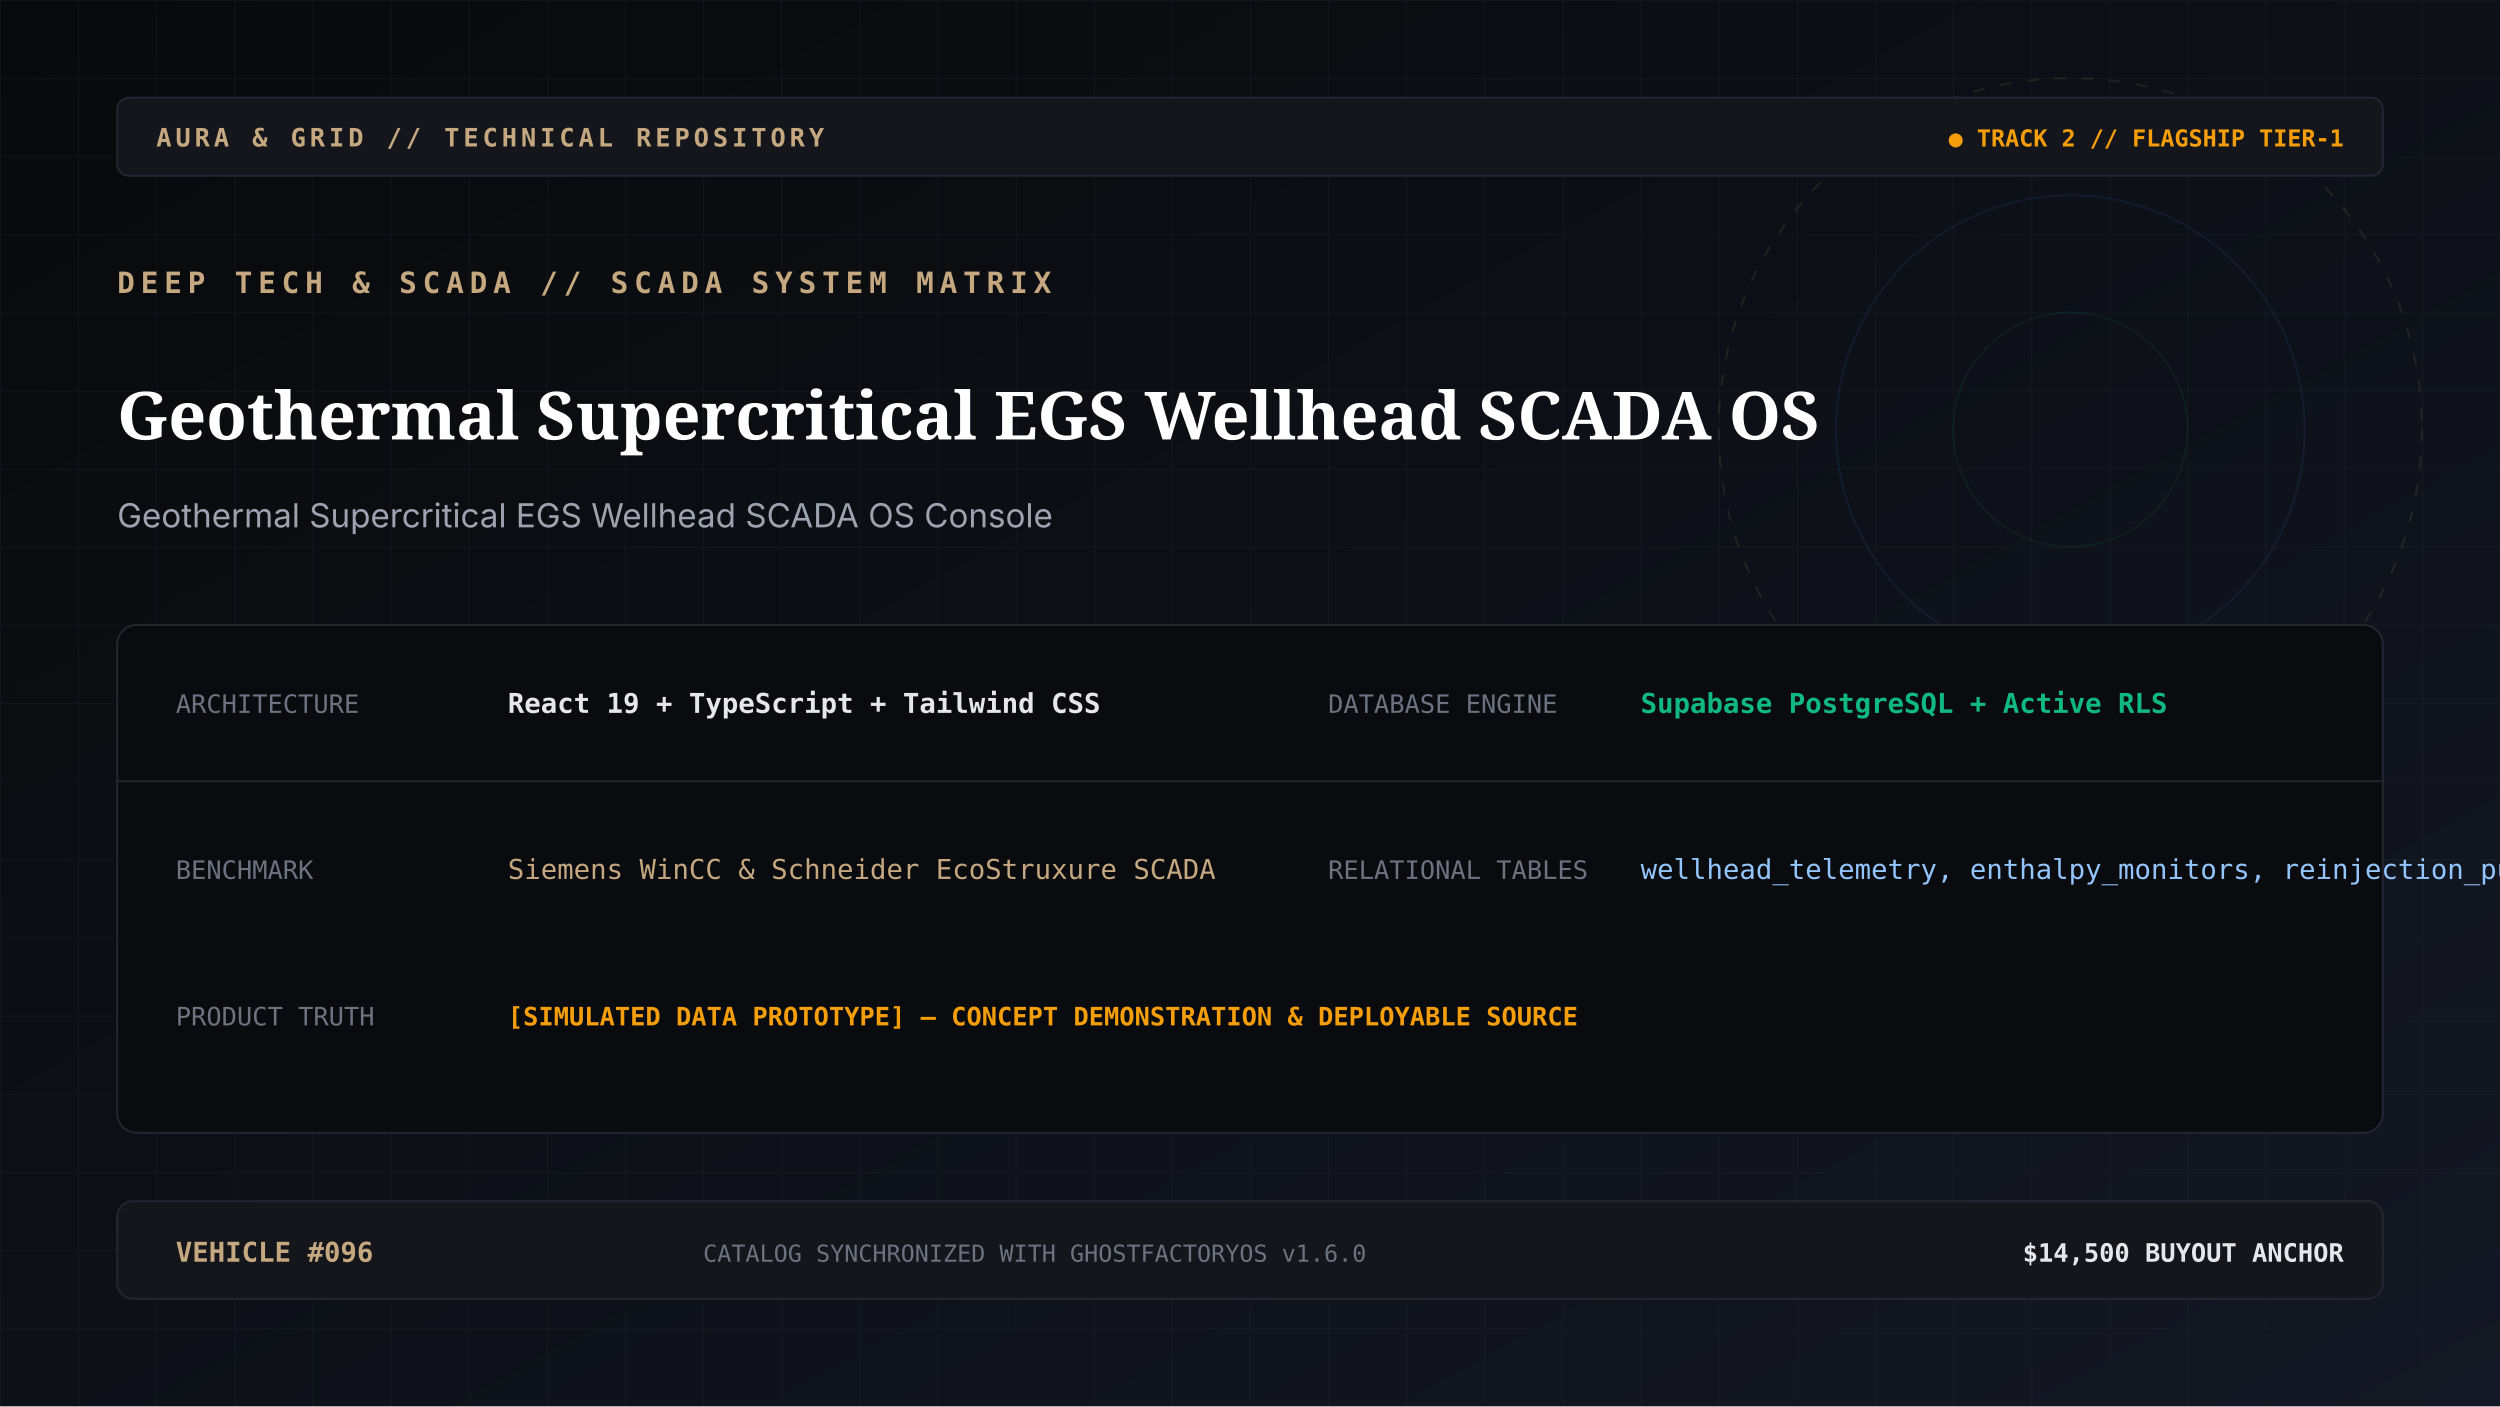
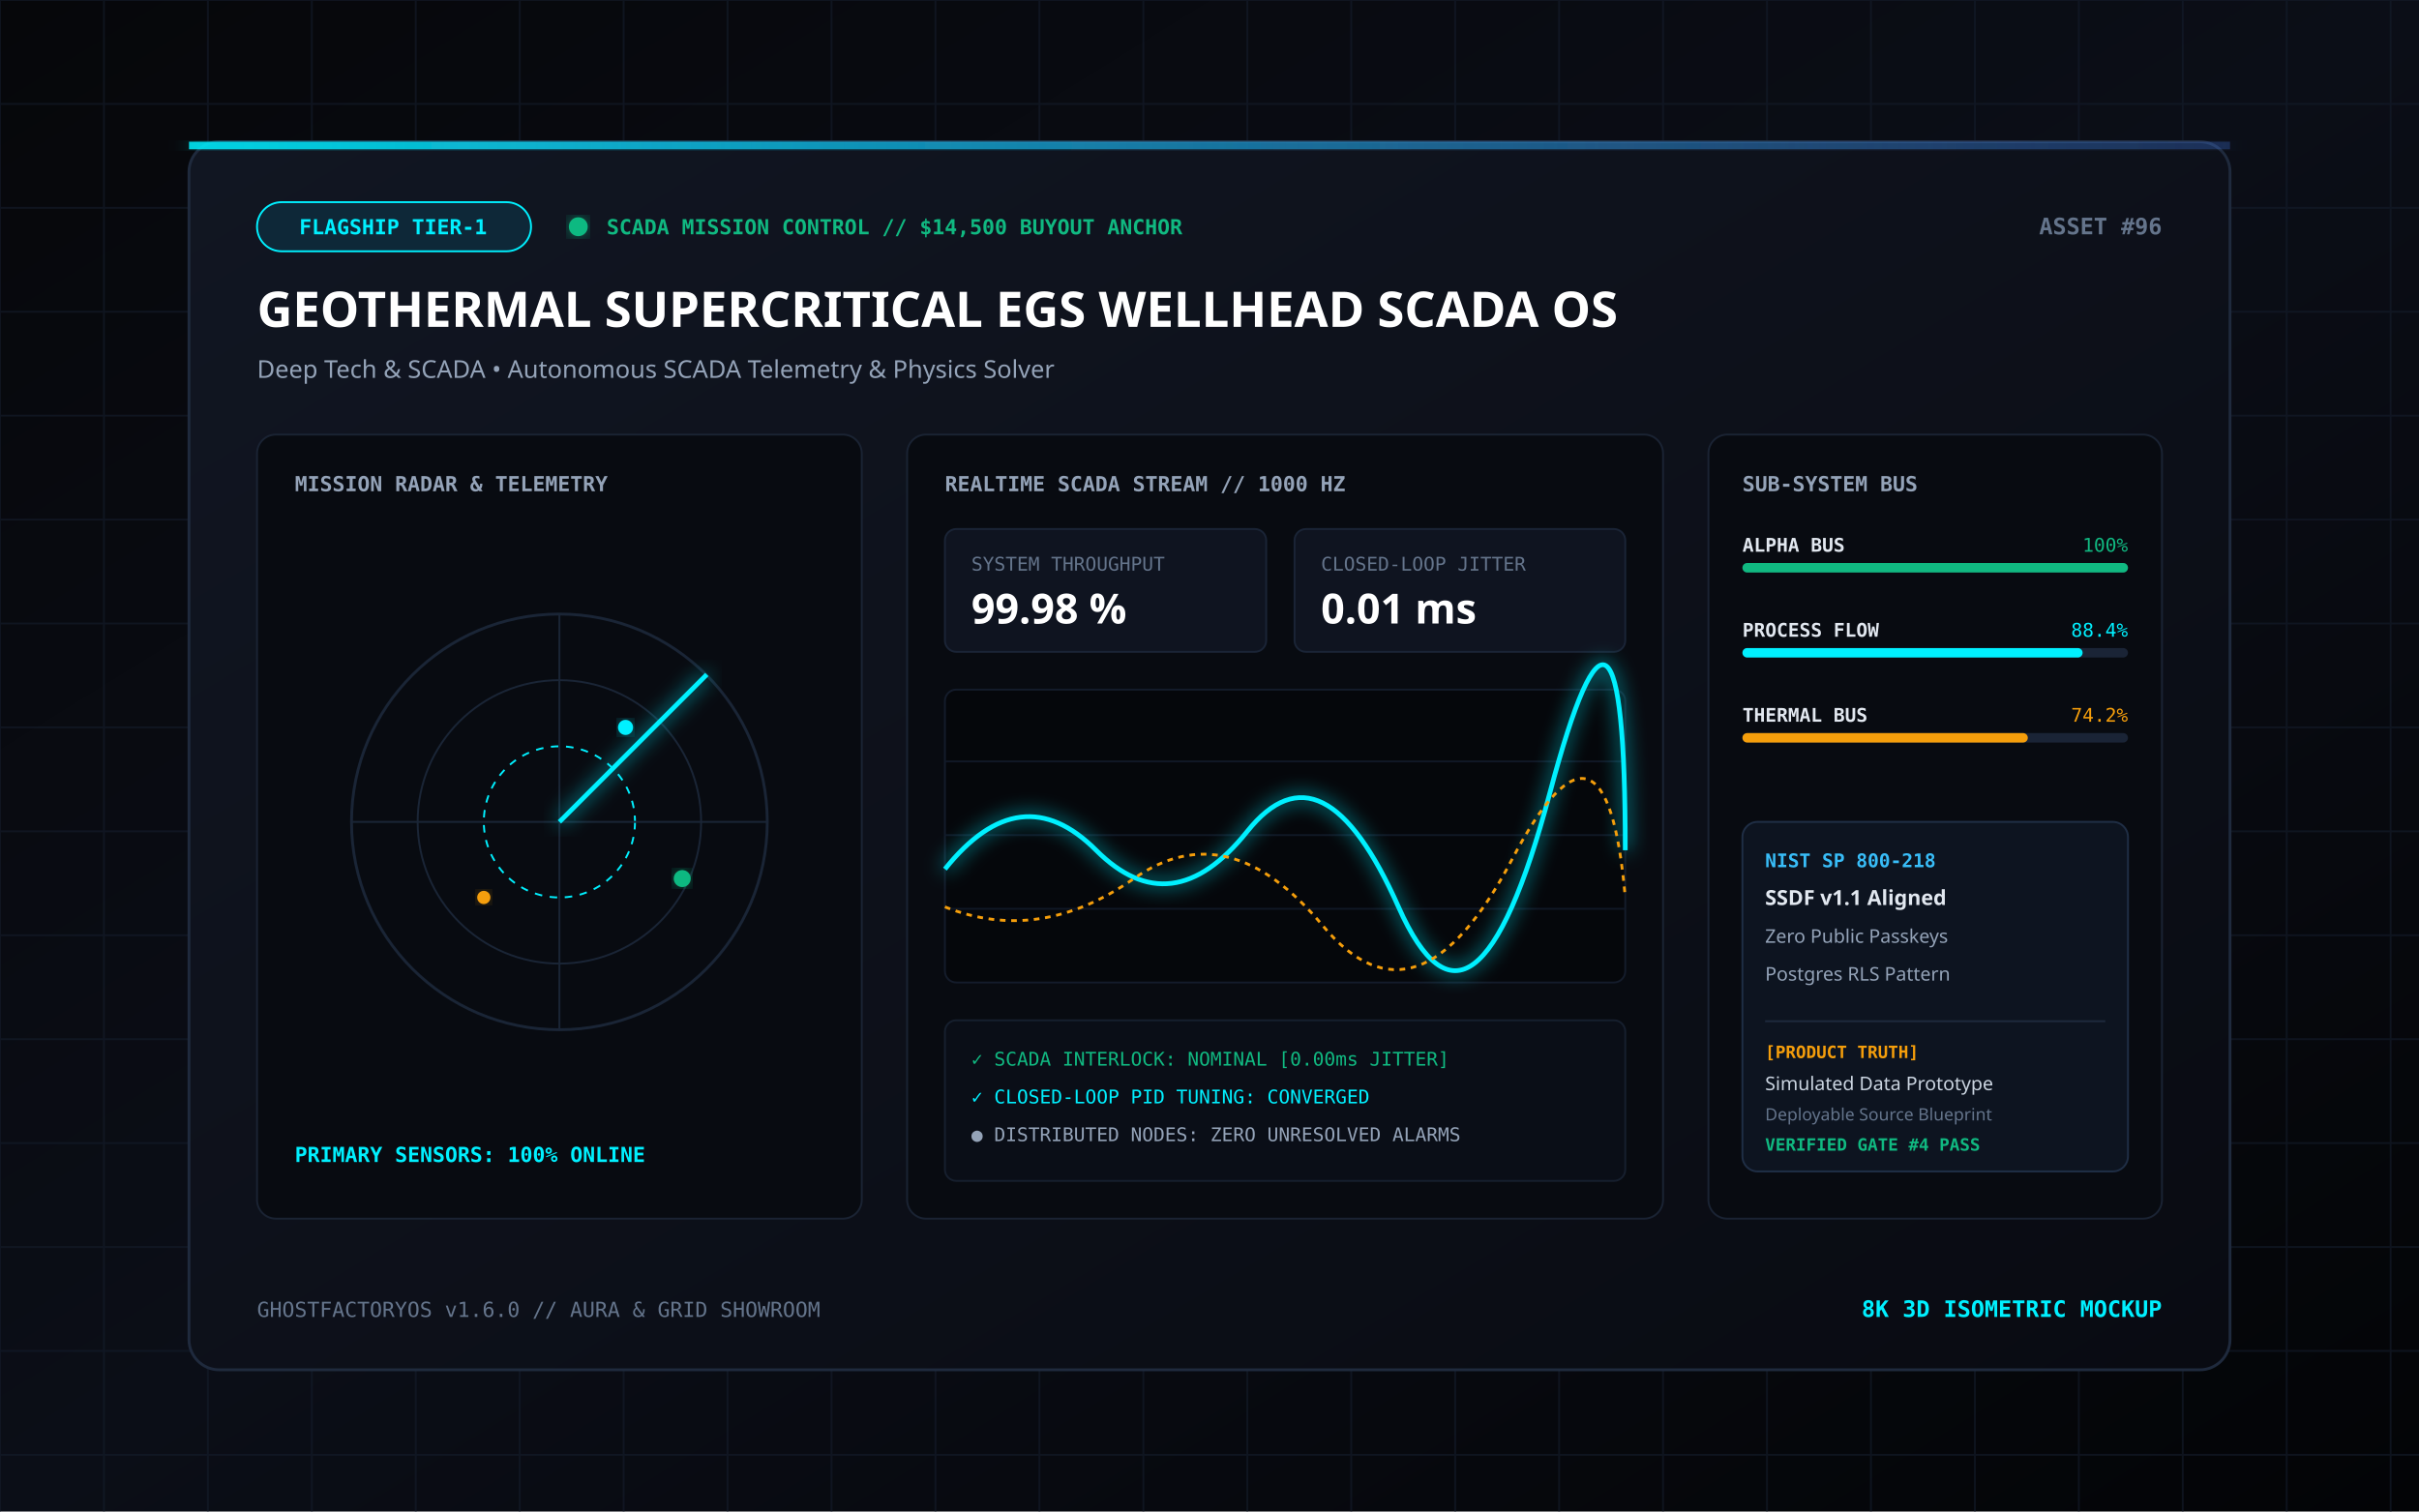
- <svg xmlns="http://www.w3.org/2000/svg" width="1280" height="720" viewBox="0 0 1280 720">
+ <svg xmlns="http://www.w3.org/2000/svg" width="1280" height="800" viewBox="0 0 1280 800">
  <defs>
-     <linearGradient id="bg-96" x1="0%" y1="0%" x2="100%" y2="100%">
-       <stop offset="0%" stop-color="#08090A" />
-       <stop offset="50%" stop-color="#0D1017" />
-       <stop offset="100%" stop-color="#141824" />
+     <linearGradient id="bgGrad_96" x1="0%" y1="0%" x2="100%" y2="100%">
+       <stop offset="0%" stop-color="#06070A" />
+       <stop offset="50%" stop-color="#0B0E17" />
+       <stop offset="100%" stop-color="#030406" />
    </linearGradient>
-     <pattern id="grid-96" width="40" height="40" patternUnits="userSpaceOnUse">
-       <path d="M 40 0 L 0 0 0 40" fill="none" stroke="#232630" stroke-width="0.75" stroke-opacity="0.45" />
-     </pattern>
+     <linearGradient id="cardGrad_96" x1="0%" y1="0%" x2="100%" y2="100%">
+       <stop offset="0%" stop-color="#111622" />
+       <stop offset="100%" stop-color="#090B12" />
+     </linearGradient>
+     <linearGradient id="cyanGlow_96" x1="0%" y1="0%" x2="100%" y2="0%">
+       <stop offset="0%" stop-color="#00F0FF" stop-opacity="0.85" />
+       <stop offset="100%" stop-color="#3B82F6" stop-opacity="0.25" />
+     </linearGradient>
+     <linearGradient id="amberGlow_96" x1="0%" y1="0%" x2="100%" y2="0%">
+       <stop offset="0%" stop-color="#F59E0B" stop-opacity="0.9" />
+       <stop offset="100%" stop-color="#EF4444" stop-opacity="0.2" />
+     </linearGradient>
+     <filter id="glow_96">
+       <feGaussianBlur stdDeviation="5" result="blur" />
+       <feMerge>
+         <feMergeNode in="blur" />
+         <feMergeNode in="SourceGraphic" />
+       </feMerge>
+     </filter>
  </defs>
-   <rect width="1280" height="720" fill="url(#bg-96)" />
-   <rect width="1280" height="720" fill="url(#grid-96)" />
-   <circle cx="1060" cy="220" r="180" fill="none" stroke="#C5A880" stroke-width="1" stroke-opacity="0.12" stroke-dasharray="6 8" />
-   <circle cx="1060" cy="220" r="120" fill="none" stroke="#3B82F6" stroke-width="1" stroke-opacity="0.1" />
-   <circle cx="1060" cy="220" r="60" fill="none" stroke="#10B981" stroke-width="1" stroke-opacity="0.08" />
-   <rect x="60" y="50" width="1160" height="40" fill="#14161C" rx="6" stroke="#232630" stroke-width="1" />
-   <text x="80" y="75" fill="#C5A880" font-family="'JetBrains Mono', monospace" font-size="13" font-weight="600" letter-spacing="2">AURA &amp; GRID // TECHNICAL REPOSITORY</text>
-   <text x="1200" y="75" text-anchor="end" fill="#F59E0B" font-family="'JetBrains Mono', monospace" font-size="12" font-weight="bold">● TRACK 2 // FLAGSHIP TIER-1</text>
-   <text x="60" y="150" fill="#C5A880" font-family="'JetBrains Mono', monospace" font-size="15" font-weight="bold" letter-spacing="3">DEEP TECH &amp; SCADA // SCADA SYSTEM MATRIX</text>
-   <text x="60" y="225" fill="#FFFFFF" font-family="'Playfair Display', Georgia, serif" font-size="34" font-weight="bold">Geothermal Supercritical EGS Wellhead SCADA OS</text>
-   <text x="60" y="270" fill="#9CA3AF" font-family="'Inter', sans-serif" font-size="17">Geothermal Supercritical EGS Wellhead SCADA OS Console</text>
-   <rect x="60" y="320" width="1160" height="260" fill="#090B0E" rx="10" stroke="#232630" stroke-width="1" />
-   <line x1="60" y1="400" x2="1220" y2="400" stroke="#232630" stroke-width="1" />
-   <text x="90" y="365" fill="#6B7280" font-family="'JetBrains Mono', monospace" font-size="13">ARCHITECTURE</text>
-   <text x="260" y="365" fill="#E5E7EB" font-family="'JetBrains Mono', monospace" font-size="14" font-weight="bold">React 19 + TypeScript + Tailwind CSS</text>
-   <text x="680" y="365" fill="#6B7280" font-family="'JetBrains Mono', monospace" font-size="13">DATABASE ENGINE</text>
-   <text x="840" y="365" fill="#10B981" font-family="'JetBrains Mono', monospace" font-size="14" font-weight="bold">Supabase PostgreSQL + Active RLS</text>
-   <text x="90" y="450" fill="#6B7280" font-family="'JetBrains Mono', monospace" font-size="13">BENCHMARK</text>
-   <text x="260" y="450" fill="#C5A880" font-family="'JetBrains Mono', monospace" font-size="14">Siemens WinCC &amp; Schneider EcoStruxure SCADA</text>
-   <text x="680" y="450" fill="#6B7280" font-family="'JetBrains Mono', monospace" font-size="13">RELATIONAL TABLES</text>
-   <text x="840" y="450" fill="#93C5FD" font-family="'JetBrains Mono', monospace" font-size="14">wellhead_telemetry, enthalpy_monitors, reinjection_pumps, subsurface_seismic</text>
-   <text x="90" y="525" fill="#6B7280" font-family="'JetBrains Mono', monospace" font-size="13">PRODUCT TRUTH</text>
-   <text x="260" y="525" fill="#F59E0B" font-family="'JetBrains Mono', monospace" font-size="13" font-weight="600">[SIMULATED DATA PROTOTYPE] — CONCEPT DEMONSTRATION &amp; DEPLOYABLE SOURCE</text>
-   <rect x="60" y="615" width="1160" height="50" fill="#14161C" rx="8" stroke="#232630" stroke-width="1" />
-   <text x="90" y="646" fill="#C5A880" font-family="'JetBrains Mono', monospace" font-size="14" font-weight="bold">VEHICLE #096</text>
-   <text x="360" y="646" fill="#6B7280" font-family="'JetBrains Mono', monospace" font-size="12">CATALOG SYNCHRONIZED WITH GHOSTFACTORYOS v1.6.0</text>
-   <text x="1200" y="646" text-anchor="end" fill="#E5E7EB" font-family="'JetBrains Mono', monospace" font-size="13" font-weight="bold">$14,500 BUYOUT ANCHOR</text>
+   <rect width="1280" height="800" fill="url(#bgGrad_96)" />
+   <g stroke="#141C2B" stroke-width="1" opacity="0.6">
+     <line x1="0" y1="0" x2="0" y2="800" />
+     <line x1="55" y1="0" x2="55" y2="800" />
+     <line x1="110" y1="0" x2="110" y2="800" />
+     <line x1="165" y1="0" x2="165" y2="800" />
+     <line x1="220" y1="0" x2="220" y2="800" />
+     <line x1="275" y1="0" x2="275" y2="800" />
+     <line x1="330" y1="0" x2="330" y2="800" />
+     <line x1="385" y1="0" x2="385" y2="800" />
+     <line x1="440" y1="0" x2="440" y2="800" />
+     <line x1="495" y1="0" x2="495" y2="800" />
+     <line x1="550" y1="0" x2="550" y2="800" />
+     <line x1="605" y1="0" x2="605" y2="800" />
+     <line x1="660" y1="0" x2="660" y2="800" />
+     <line x1="715" y1="0" x2="715" y2="800" />
+     <line x1="770" y1="0" x2="770" y2="800" />
+     <line x1="825" y1="0" x2="825" y2="800" />
+     <line x1="880" y1="0" x2="880" y2="800" />
+     <line x1="935" y1="0" x2="935" y2="800" />
+     <line x1="990" y1="0" x2="990" y2="800" />
+     <line x1="1045" y1="0" x2="1045" y2="800" />
+     <line x1="1100" y1="0" x2="1100" y2="800" />
+     <line x1="1155" y1="0" x2="1155" y2="800" />
+     <line x1="1210" y1="0" x2="1210" y2="800" />
+     <line x1="1265" y1="0" x2="1265" y2="800" />
+     <line x1="1320" y1="0" x2="1320" y2="800" />
+     <line x1="0" y1="0" x2="1280" y2="0" />
+     <line x1="0" y1="55" x2="1280" y2="55" />
+     <line x1="0" y1="110" x2="1280" y2="110" />
+     <line x1="0" y1="165" x2="1280" y2="165" />
+     <line x1="0" y1="220" x2="1280" y2="220" />
+     <line x1="0" y1="275" x2="1280" y2="275" />
+     <line x1="0" y1="330" x2="1280" y2="330" />
+     <line x1="0" y1="385" x2="1280" y2="385" />
+     <line x1="0" y1="440" x2="1280" y2="440" />
+     <line x1="0" y1="495" x2="1280" y2="495" />
+     <line x1="0" y1="550" x2="1280" y2="550" />
+     <line x1="0" y1="605" x2="1280" y2="605" />
+     <line x1="0" y1="660" x2="1280" y2="660" />
+     <line x1="0" y1="715" x2="1280" y2="715" />
+     <line x1="0" y1="770" x2="1280" y2="770" />
+     <line x1="0" y1="825" x2="1280" y2="825" />
+   </g>
+   <g transform="translate(100, 75)">
+     <rect x="0" y="0" width="1080" height="650" rx="16" fill="url(#cardGrad_96)" stroke="#1F2A3D" stroke-width="1.5" />
+     <rect x="0" y="0" width="1080" height="4" fill="url(#cyanGlow_96)" filter="url(#glow_96)" />
+     <g transform="translate(36, 32)">
+       <rect x="0" y="0" width="145" height="26" rx="13" fill="#0E2838" stroke="#00F0FF" stroke-width="1" />
+       <text x="72" y="17" fill="#00F0FF" font-family="monospace" font-size="11" font-weight="700" text-anchor="middle">FLAGSHIP TIER-1</text>
+       <circle cx="170" cy="13" r="5" fill="#10B981" filter="url(#glow_96)" />
+       <text x="185" y="17" fill="#10B981" font-family="monospace" font-size="11" font-weight="600">SCADA MISSION CONTROL // $14,500 BUYOUT ANCHOR</text>
+       <text x="1008" y="17" fill="#64748B" font-family="monospace" font-size="12" text-anchor="end" font-weight="600">ASSET #96</text>
+     </g>
+     <text x="36" y="98" fill="#FFFFFF" font-family="sans-serif" font-size="26" font-weight="800">GEOTHERMAL SUPERCRITICAL EGS WELLHEAD SCADA OS</text>
+     <text x="36" y="125" fill="#94A3B8" font-family="sans-serif" font-size="13" font-weight="500">Deep Tech &amp; SCADA • Autonomous SCADA Telemetry &amp; Physics Solver</text>
+     <g transform="translate(36, 155)">
+       <rect width="320" height="415" rx="10" fill="#080B11" stroke="#1A2333" stroke-width="1" />
+       <text x="20" y="30" fill="#94A3B8" font-family="monospace" font-size="11" font-weight="700">MISSION RADAR &amp; TELEMETRY</text>
+       <circle cx="160" cy="205" r="110" fill="none" stroke="#1A2536" stroke-width="1.5" />
+       <circle cx="160" cy="205" r="75" fill="none" stroke="#1A2536" stroke-width="1" />
+       <circle cx="160" cy="205" r="40" fill="none" stroke="#00F0FF" stroke-width="1" stroke-dasharray="4,4" />
+       <line x1="160" y1="95" x2="160" y2="315" stroke="#1A2536" stroke-width="1" />
+       <line x1="50" y1="205" x2="270" y2="205" stroke="#1A2536" stroke-width="1" />
+       <line x1="160" y1="205" x2="238" y2="127" stroke="#00F0FF" stroke-width="2.5" filter="url(#glow_96)" />
+       <circle cx="195" cy="155" r="4" fill="#00F0FF" filter="url(#glow_96)" />
+       <circle cx="120" cy="245" r="3.5" fill="#F59E0B" filter="url(#glow_96)" />
+       <circle cx="225" cy="235" r="4.5" fill="#10B981" filter="url(#glow_96)" />
+       <text x="20" y="385" fill="#00F0FF" font-family="monospace" font-size="11" font-weight="700">PRIMARY SENSORS: 100% ONLINE</text>
+     </g>
+     <g transform="translate(380, 155)">
+       <rect width="400" height="415" rx="10" fill="#080B11" stroke="#1A2333" stroke-width="1" />
+       <text x="20" y="30" fill="#94A3B8" font-family="monospace" font-size="11" font-weight="700">REALTIME SCADA STREAM // 1000 HZ</text>
+       <g transform="translate(20, 50)">
+         <rect width="170" height="65" rx="6" fill="#0F1420" stroke="#1A2436" stroke-width="1" />
+         <text x="14" y="22" fill="#64748B" font-family="monospace" font-size="10">SYSTEM THROUGHPUT</text>
+         <text x="14" y="50" fill="#FFFFFF" font-family="sans-serif" font-size="22" font-weight="700">99.98 %</text>
+       </g>
+       <g transform="translate(205, 50)">
+         <rect width="175" height="65" rx="6" fill="#0F1420" stroke="#1A2436" stroke-width="1" />
+         <text x="14" y="22" fill="#64748B" font-family="monospace" font-size="10">CLOSED-LOOP JITTER</text>
+         <text x="14" y="50" fill="#FFFFFF" font-family="sans-serif" font-size="22" font-weight="700">0.01 ms</text>
+       </g>
+       <g transform="translate(20, 135)">
+         <rect width="360" height="155" rx="6" fill="#05070B" stroke="#141C2B" stroke-width="1" />
+         <line x1="0" y1="38" x2="360" y2="38" stroke="#101826" stroke-width="1" />
+         <line x1="0" y1="77" x2="360" y2="77" stroke="#101826" stroke-width="1" />
+         <line x1="0" y1="116" x2="360" y2="116" stroke="#101826" stroke-width="1" />
+         <path d="M 0 95 Q 40 45 80 85 T 160 75 T 240 115 T 320 55 T 360 85" fill="none" stroke="#00F0FF" stroke-width="2.5" filter="url(#glow_96)" />
+         <path d="M 0 115 Q 50 135 100 100 T 200 125 T 300 90 T 360 110" fill="none" stroke="#F59E0B" stroke-width="1.5" stroke-dasharray="3,3" />
+       </g>
+       <g transform="translate(20, 310)">
+         <rect width="360" height="85" rx="6" fill="#0A0E17" stroke="#161F2E" stroke-width="1" />
+         <text x="14" y="24" fill="#10B981" font-family="monospace" font-size="10">✓ SCADA INTERLOCK: NOMINAL [0.00ms JITTER]</text>
+         <text x="14" y="44" fill="#00F0FF" font-family="monospace" font-size="10">✓ CLOSED-LOOP PID TUNING: CONVERGED</text>
+         <text x="14" y="64" fill="#94A3B8" font-family="monospace" font-size="10">● DISTRIBUTED NODES: ZERO UNRESOLVED ALARMS</text>
+       </g>
+     </g>
+     <g transform="translate(804, 155)">
+       <rect width="240" height="415" rx="10" fill="#080B11" stroke="#1A2333" stroke-width="1" />
+       <text x="18" y="30" fill="#94A3B8" font-family="monospace" font-size="11" font-weight="700">SUB-SYSTEM BUS</text>
+       <g transform="translate(18, 50)">
+         <text x="0" y="12" fill="#E2E8F0" font-family="monospace" font-size="10" font-weight="600">ALPHA BUS</text>
+         <text x="204" y="12" fill="#10B981" font-family="monospace" font-size="10" text-anchor="end">100%</text>
+         <rect x="0" y="18" width="204" height="5" rx="2.5" fill="#1A2436" />
+         <rect x="0" y="18" width="204" height="5" rx="2.5" fill="#10B981" />
+       </g>
+       <g transform="translate(18, 95)">
+         <text x="0" y="12" fill="#E2E8F0" font-family="monospace" font-size="10" font-weight="600">PROCESS FLOW</text>
+         <text x="204" y="12" fill="#00F0FF" font-family="monospace" font-size="10" text-anchor="end">88.4%</text>
+         <rect x="0" y="18" width="204" height="5" rx="2.5" fill="#1A2436" />
+         <rect x="0" y="18" width="180" height="5" rx="2.5" fill="#00F0FF" />
+       </g>
+       <g transform="translate(18, 140)">
+         <text x="0" y="12" fill="#E2E8F0" font-family="monospace" font-size="10" font-weight="600">THERMAL BUS</text>
+         <text x="204" y="12" fill="#F59E0B" font-family="monospace" font-size="10" text-anchor="end">74.2%</text>
+         <rect x="0" y="18" width="204" height="5" rx="2.5" fill="#1A2436" />
+         <rect x="0" y="18" width="151" height="5" rx="2.5" fill="#F59E0B" />
+       </g>
+       <g transform="translate(18, 205)">
+         <rect width="204" height="185" rx="8" fill="#0D1420" stroke="#1F2E45" stroke-width="1" />
+         <text x="12" y="24" fill="#38BDF8" font-family="monospace" font-size="10" font-weight="700">NIST SP 800-218</text>
+         <text x="12" y="44" fill="#E2E8F0" font-family="sans-serif" font-size="11" font-weight="600">SSDF v1.1 Aligned</text>
+         <text x="12" y="64" fill="#94A3B8" font-family="sans-serif" font-size="10">Zero Public Passkeys</text>
+         <text x="12" y="84" fill="#94A3B8" font-family="sans-serif" font-size="10">Postgres RLS Pattern</text>
+         <rect x="12" y="105" width="180" height="1" fill="#1E2A3D" />
+         <text x="12" y="125" fill="#F59E0B" font-family="monospace" font-size="9" font-weight="700">[PRODUCT TRUTH]</text>
+         <text x="12" y="142" fill="#CBD5E1" font-family="sans-serif" font-size="10">Simulated Data Prototype</text>
+         <text x="12" y="158" fill="#64748B" font-family="sans-serif" font-size="9">Deployable Source Blueprint</text>
+         <text x="12" y="174" fill="#10B981" font-family="monospace" font-size="9" font-weight="700">VERIFIED GATE #4 PASS</text>
+       </g>
+     </g>
+     <g transform="translate(36, 600)">
+       <text x="0" y="22" fill="#64748B" font-family="monospace" font-size="11">GHOSTFACTORYOS v1.6.0 // AURA &amp; GRID SHOWROOM</text>
+       <text x="1008" y="22" fill="#00F0FF" font-family="monospace" font-size="12" font-weight="700" text-anchor="end">8K 3D ISOMETRIC MOCKUP</text>
+     </g>
+   </g>
</svg>
